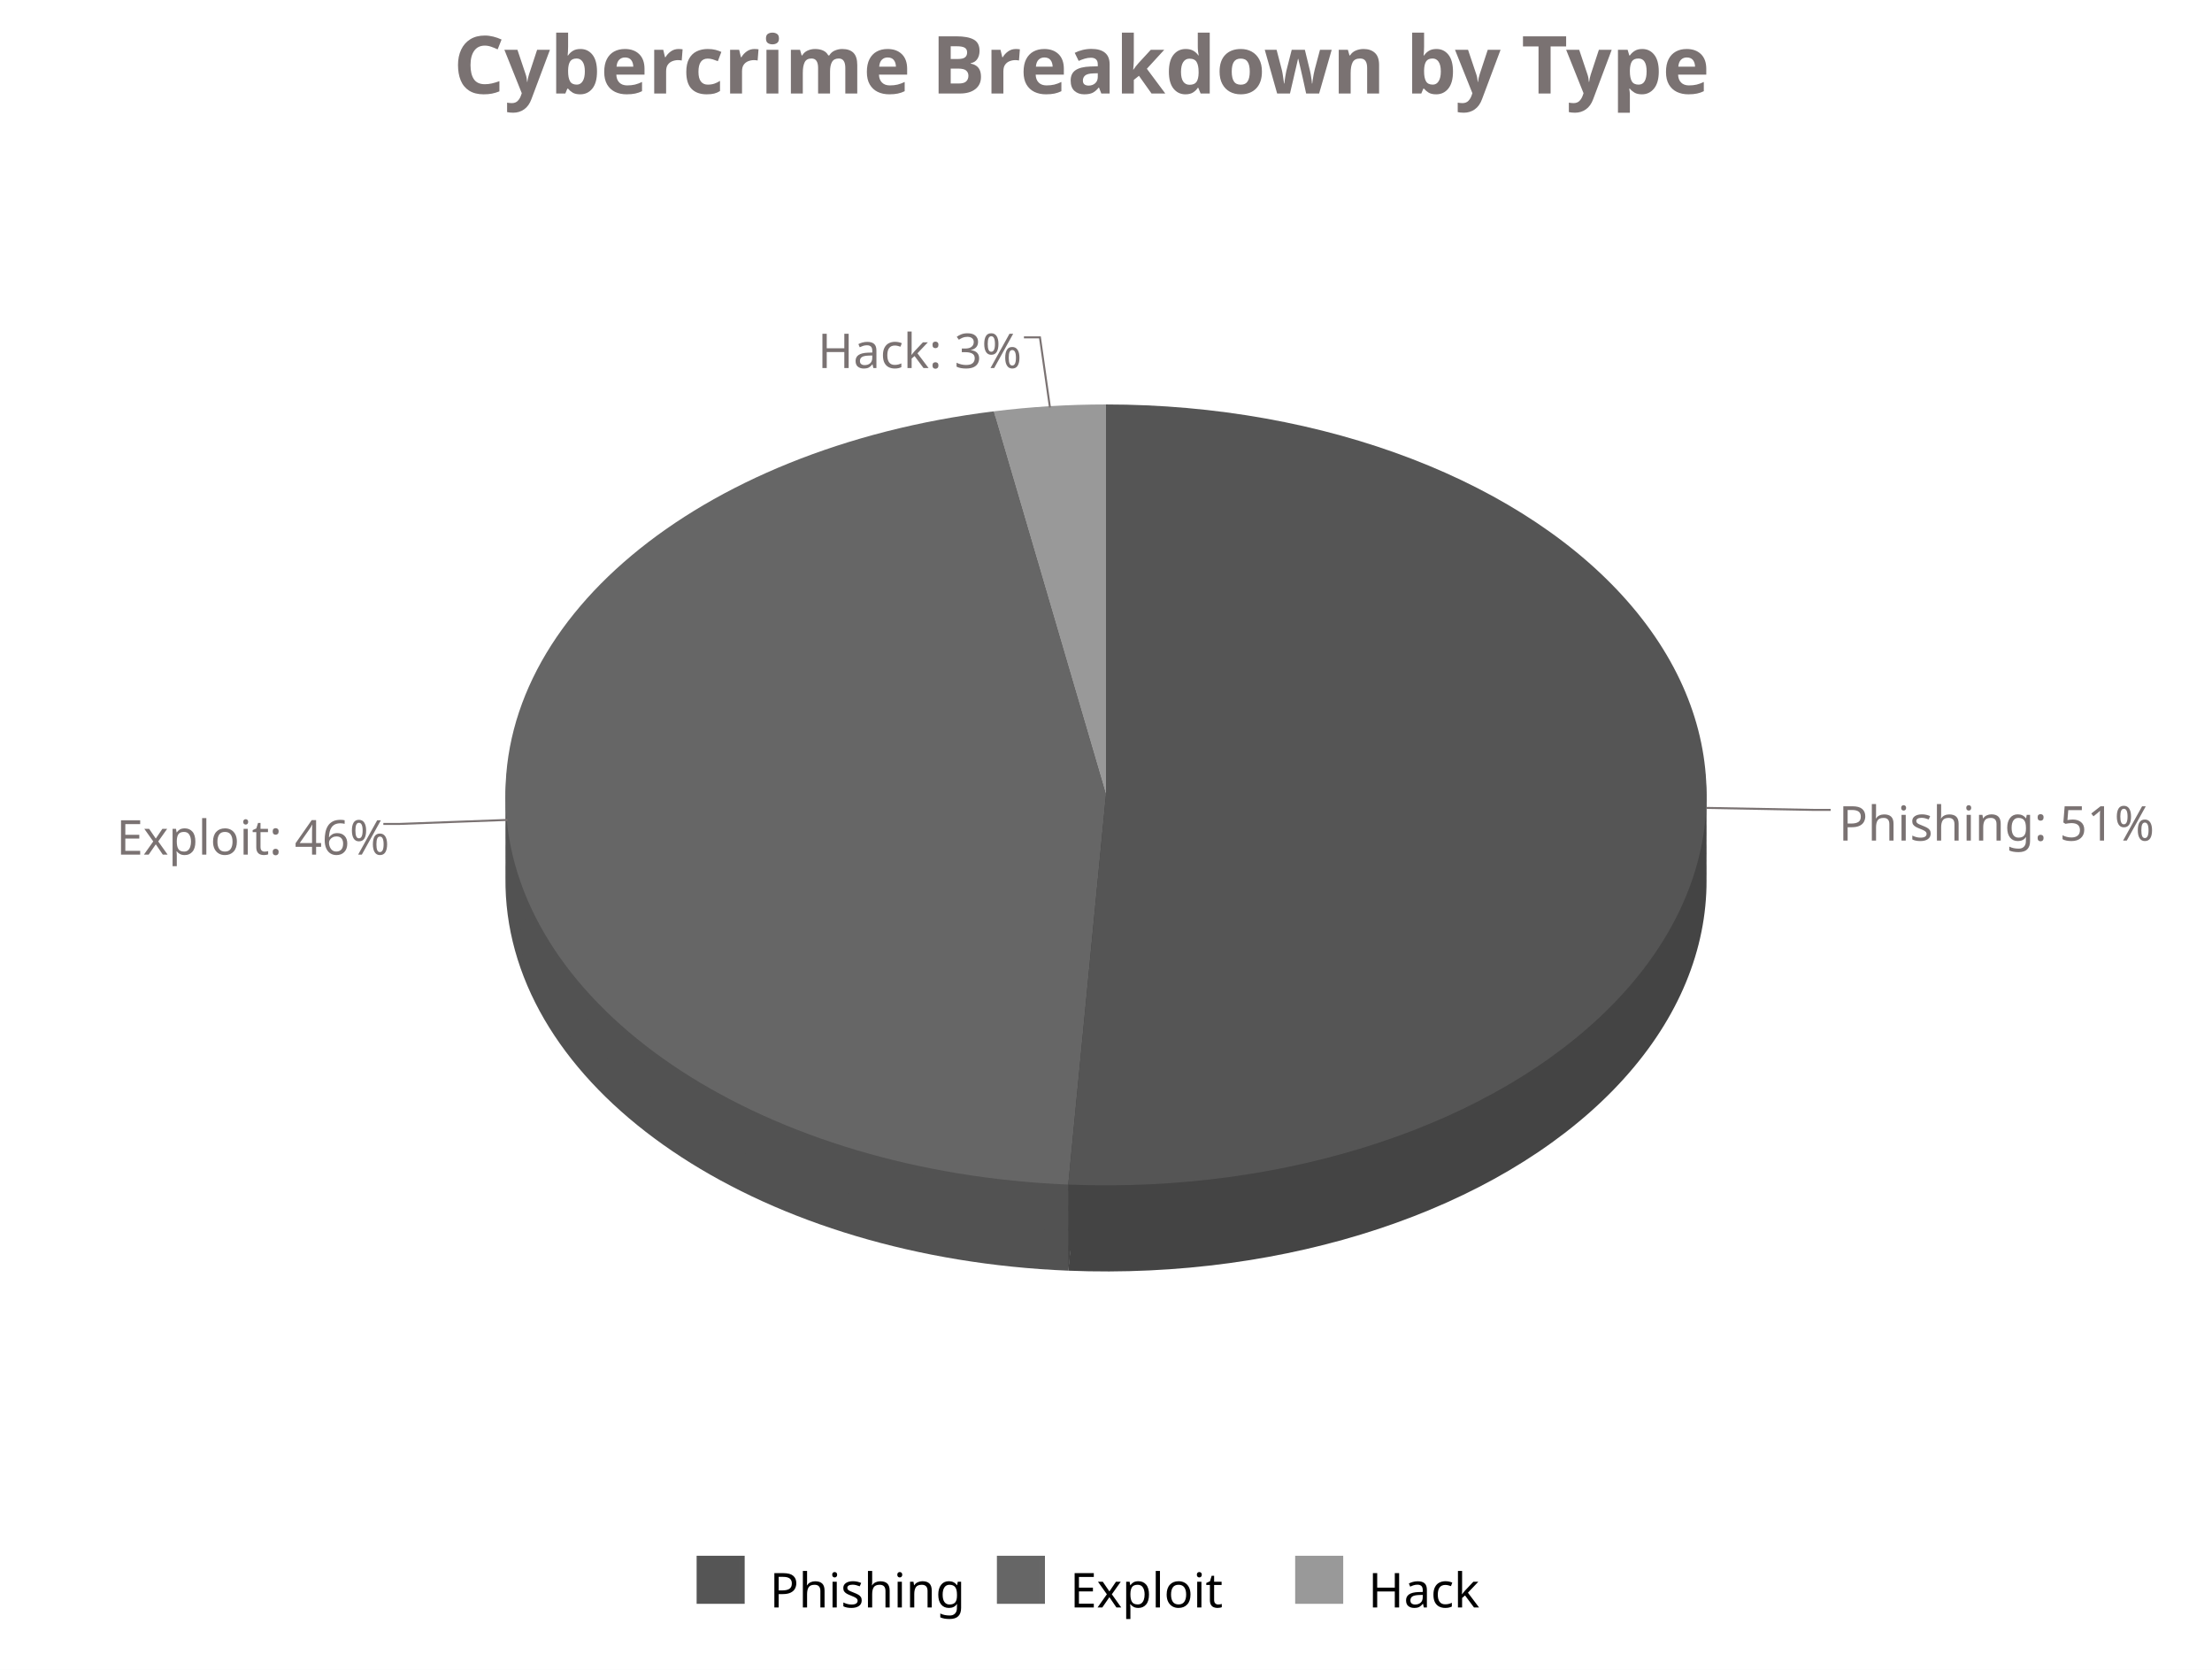
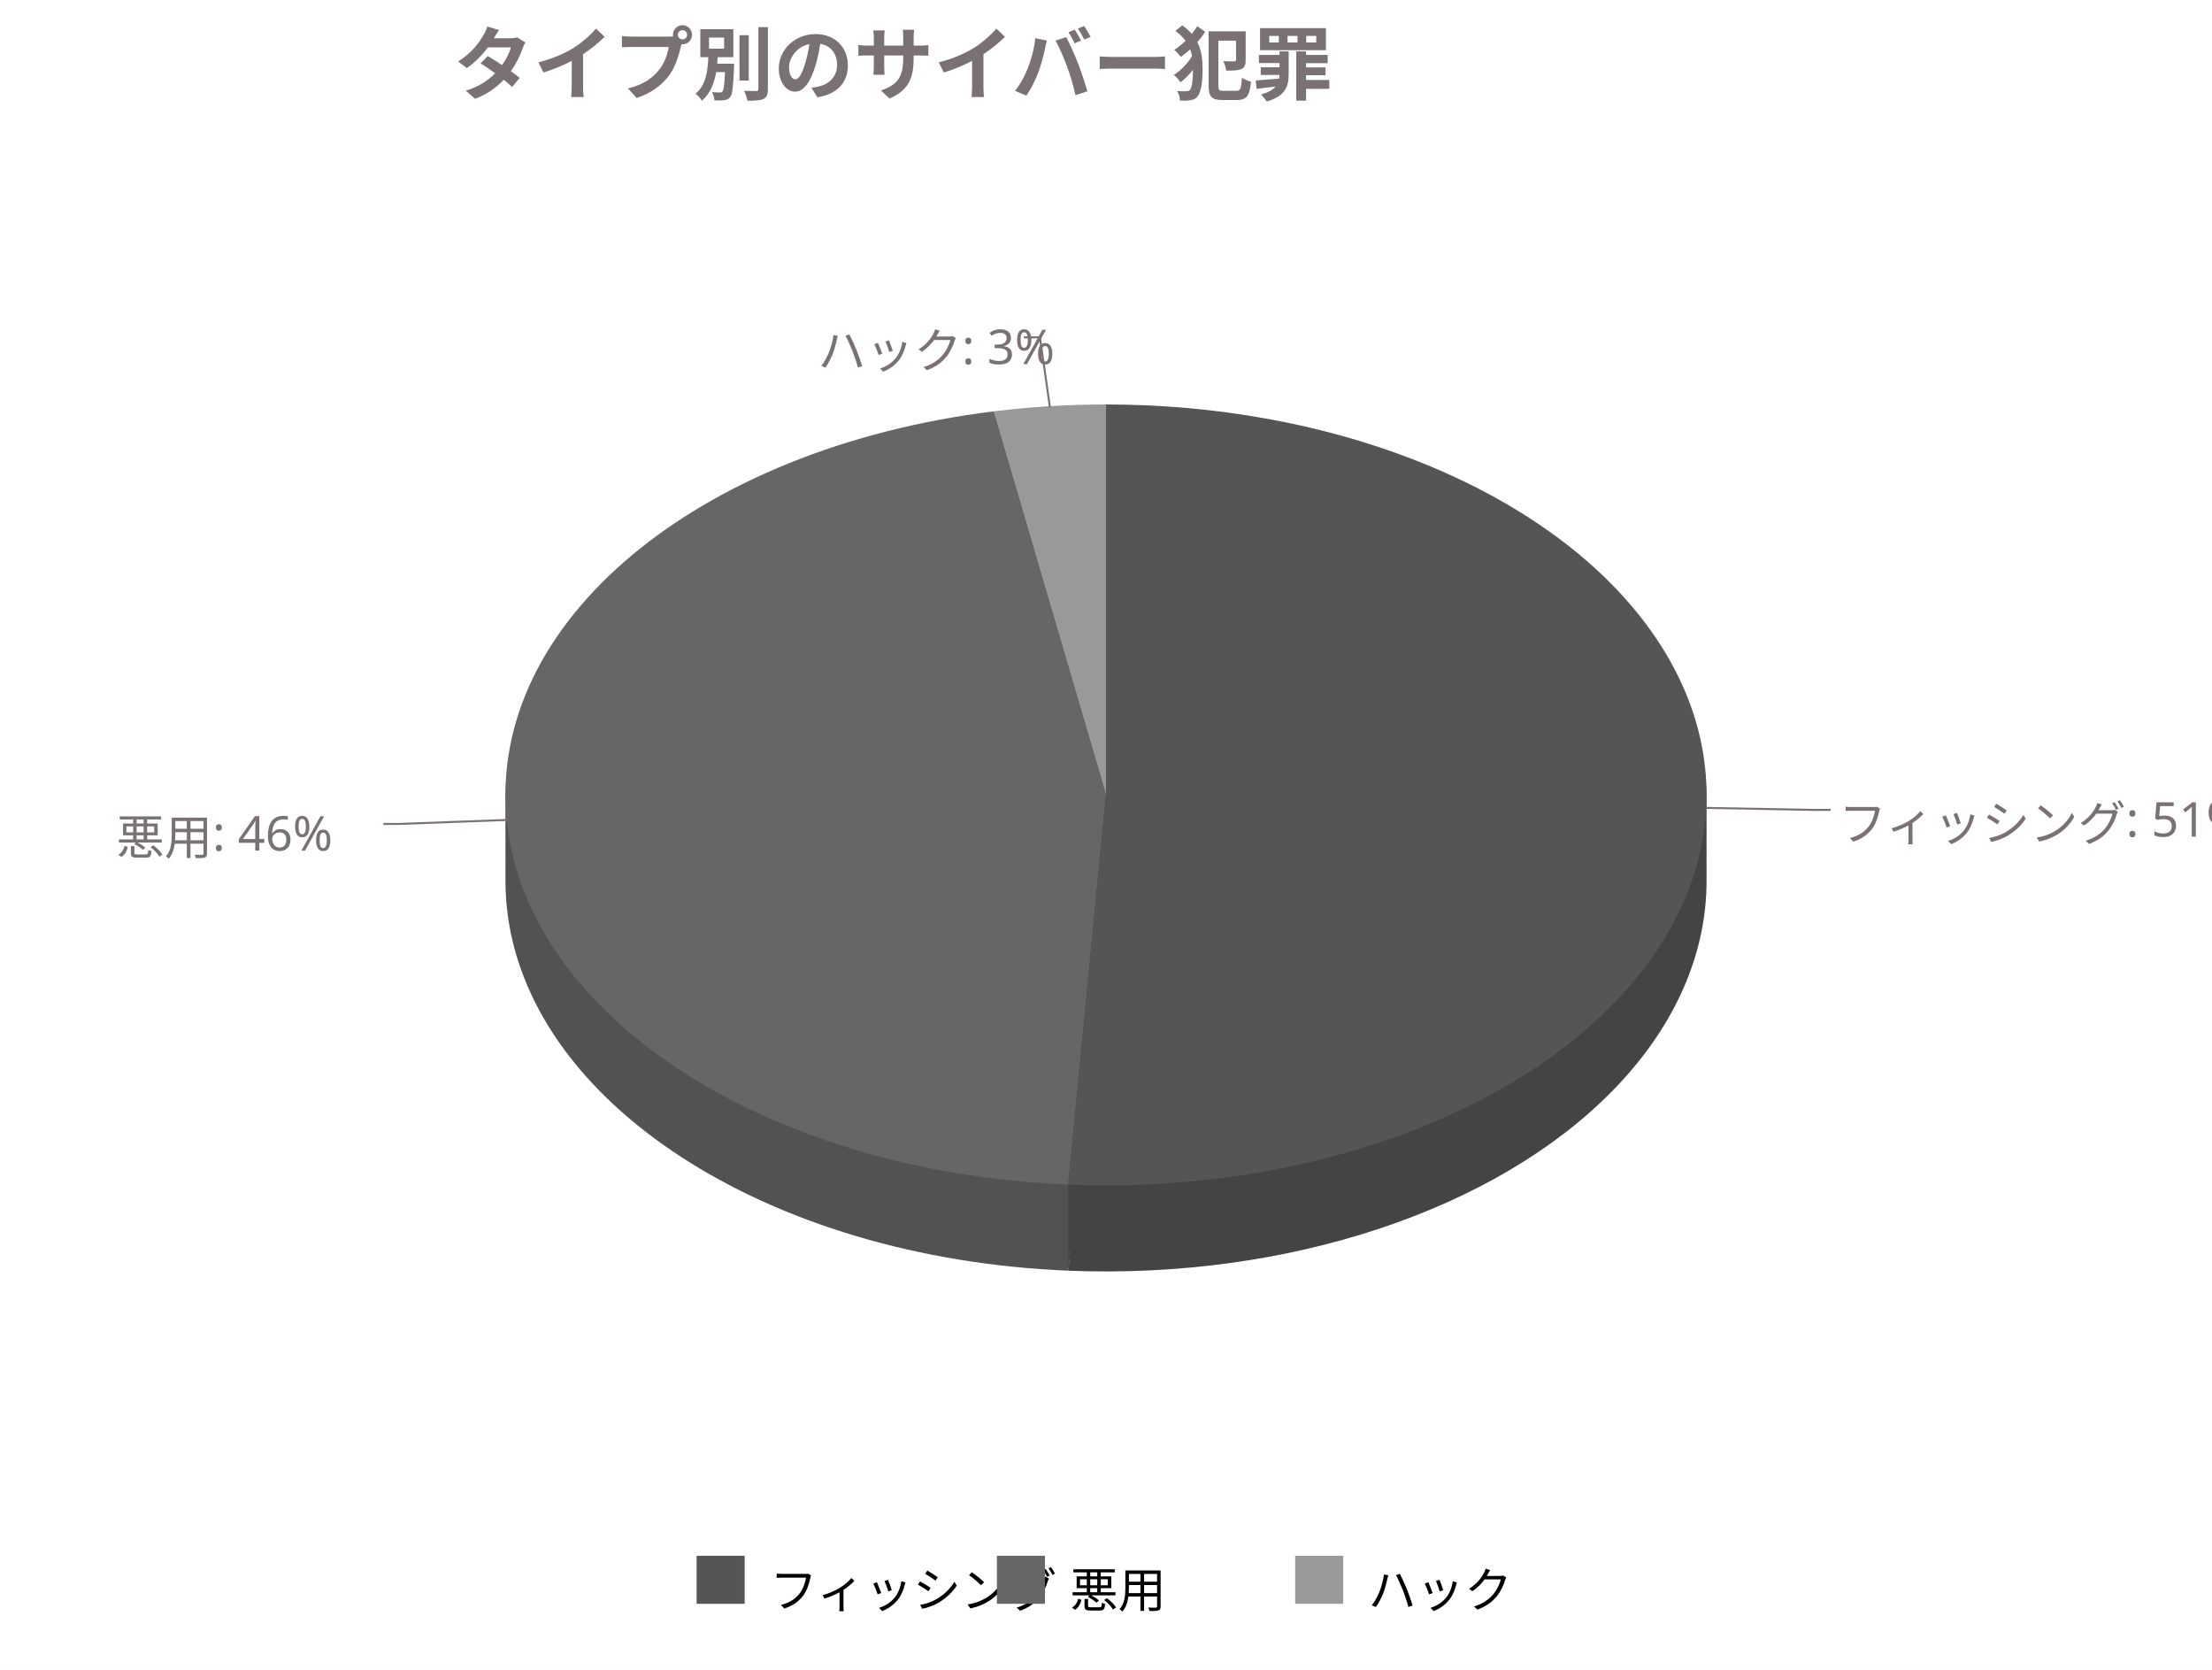
<svg xmlns="http://www.w3.org/2000/svg" version="1.1" width="1105" height="834" viewBox="0 0 1105 834" xml:space="preserve">
  <defs />
  <rect x="0" y="0" width="1105" height="834" fill="#FFFFFF" />
  <g style="stroke: none; stroke-width: 1; stroke-dasharray: none; stroke-linecap: butt; stroke-linejoin: miter; stroke-miterlimit: 10; fill: none; fill-rule: nonzero; opacity: 1" transform="translate(0 0)">
    <path d="M 0.5 0.5 L 1104.5 0.5 L 1104.5 768.5 L 0.5 768.5 Z" style="stroke:#000000;stroke-opacity:1; stroke-opacity: 0; stroke-width: 1; stroke-dasharray: none; stroke-linecap: butt; stroke-linejoin: miter; stroke-miterlimit: 10;fill:#FFFFFF;fill-opacity:1; fill-opacity: 0; fill-rule: nonzero; opacity: 1" transform="" stroke-linecap="round" />
    <path d="M 552.5 440 L 496.286 248.454 A 300 195 0 0 1 552.5 245 L 552.5 440 Z" style="stroke: none; stroke-width: 1; stroke-dasharray: none; stroke-linecap: butt; stroke-linejoin: miter; stroke-miterlimit: 10;fill:#7A7A7A;fill-opacity:1; fill-rule: nonzero; opacity: 1" transform=" matrix(1 0 0 1 0 0) " stroke-linecap="round" />
    <path d="M 552.5 440 L 496.286 248.454 A 300 195 0 0 1 552.5 245 L 552.5 440 Z" style="stroke: none; stroke-width: 1; stroke-dasharray: none; stroke-linecap: butt; stroke-linejoin: miter; stroke-miterlimit: 10;fill:#7A7A7A;fill-opacity:1; fill-rule: nonzero; opacity: 1" transform=" matrix(1 0 0 1 0 -10) " stroke-linecap="round" />
    <path d="M 552.5 440 L 496.286 248.454 A 300 195 0 0 1 552.5 245 L 552.5 440 Z" style="stroke: none; stroke-width: 1; stroke-dasharray: none; stroke-linecap: butt; stroke-linejoin: miter; stroke-miterlimit: 10;fill:#7A7A7A;fill-opacity:1; fill-rule: nonzero; opacity: 1" transform=" matrix(1 0 0 1 0 -20) " stroke-linecap="round" />
    <path d="M 552.5 440 L 496.286 248.454 A 300 195 0 0 1 552.5 245 L 552.5 440 Z" style="stroke: none; stroke-width: 1; stroke-dasharray: none; stroke-linecap: butt; stroke-linejoin: miter; stroke-miterlimit: 10;fill:#7A7A7A;fill-opacity:1; fill-rule: nonzero; opacity: 1" transform=" matrix(1 0 0 1 0 -30) " stroke-linecap="round" />
    <path d="M 552.5 440 L 496.286 248.454 A 300 195 0 0 1 552.5 245 L 552.5 440 Z" style="stroke: none; stroke-width: 1; stroke-dasharray: none; stroke-linecap: butt; stroke-linejoin: miter; stroke-miterlimit: 10;fill:#7A7A7A;fill-opacity:1; fill-rule: nonzero; opacity: 1" transform=" matrix(1 0 0 1 0 -40) " stroke-linecap="round" />
    <path d="M 552.5 397 L 552.5 440 L 496.286 248.454 L 496.286 205.454 L 552.5 397 Z" style="stroke: none; stroke-width: 1; stroke-dasharray: none; stroke-linecap: butt; stroke-linejoin: miter; stroke-miterlimit: 10;fill:#7A7A7A;fill-opacity:1; fill-rule: nonzero; opacity: 1" transform=" matrix(1 0 0 1 0 0) " stroke-linecap="round" />
    <path d="M 552.5 202 L 552.5 245 L 552.5 440 L 552.5 397 L 552.5 202 Z" style="stroke: none; stroke-width: 1; stroke-dasharray: none; stroke-linecap: butt; stroke-linejoin: miter; stroke-miterlimit: 10;fill:#7A7A7A;fill-opacity:1; fill-rule: nonzero; opacity: 1" transform=" matrix(1 0 0 1 0 0) " stroke-linecap="round" />
    <path d="M 552.5 397 L 496.286 205.454 A 300 195 0 0 1 552.5 202 L 552.5 397 Z" style="stroke:#FFFFFF;stroke-opacity:1; stroke-opacity: 0; stroke-width: 5; stroke-dasharray: none; stroke-linecap: butt; stroke-linejoin: miter; stroke-miterlimit: 10;fill:#999999;fill-opacity:1; fill-rule: nonzero; opacity: 1" transform=" matrix(1 0 0 1 0 0) " stroke-linecap="round" />
    <path d="M 524.5 203.5 L 519.5 168.5 L 511.5 168.5" style="stroke:#7A7272;stroke-opacity:1; stroke-width: 1; stroke-dasharray: none; stroke-linecap: butt; stroke-linejoin: miter; stroke-miterlimit: 10; fill: none; fill-rule: nonzero; opacity: 1" transform=" matrix(1 0 0 1 0 0) " stroke-linecap="round" />
    <path d="M 552.5 440 L 533.663 634.615 A 300 195 0 0 1 496.286 248.454 L 552.5 440 Z" style="stroke: none; stroke-width: 1; stroke-dasharray: none; stroke-linecap: butt; stroke-linejoin: miter; stroke-miterlimit: 10;fill:#525252;fill-opacity:1; fill-rule: nonzero; opacity: 1" transform=" matrix(1 0 0 1 0 0) " stroke-linecap="round" />
    <path d="M 552.5 440 L 533.663 634.615 A 300 195 0 0 1 496.286 248.454 L 552.5 440 Z" style="stroke: none; stroke-width: 1; stroke-dasharray: none; stroke-linecap: butt; stroke-linejoin: miter; stroke-miterlimit: 10;fill:#525252;fill-opacity:1; fill-rule: nonzero; opacity: 1" transform=" matrix(1 0 0 1 0 -10) " stroke-linecap="round" />
    <path d="M 552.5 440 L 533.663 634.615 A 300 195 0 0 1 496.286 248.454 L 552.5 440 Z" style="stroke: none; stroke-width: 1; stroke-dasharray: none; stroke-linecap: butt; stroke-linejoin: miter; stroke-miterlimit: 10;fill:#525252;fill-opacity:1; fill-rule: nonzero; opacity: 1" transform=" matrix(1 0 0 1 0 -20) " stroke-linecap="round" />
    <path d="M 552.5 440 L 533.663 634.615 A 300 195 0 0 1 496.286 248.454 L 552.5 440 Z" style="stroke: none; stroke-width: 1; stroke-dasharray: none; stroke-linecap: butt; stroke-linejoin: miter; stroke-miterlimit: 10;fill:#525252;fill-opacity:1; fill-rule: nonzero; opacity: 1" transform=" matrix(1 0 0 1 0 -30) " stroke-linecap="round" />
    <path d="M 552.5 440 L 533.663 634.615 A 300 195 0 0 1 496.286 248.454 L 552.5 440 Z" style="stroke: none; stroke-width: 1; stroke-dasharray: none; stroke-linecap: butt; stroke-linejoin: miter; stroke-miterlimit: 10;fill:#525252;fill-opacity:1; fill-rule: nonzero; opacity: 1" transform=" matrix(1 0 0 1 0 -40) " stroke-linecap="round" />
    <path d="M 552.5 397 L 552.5 440 L 533.663 634.615 L 533.663 591.615 L 552.5 397 Z" style="stroke: none; stroke-width: 1; stroke-dasharray: none; stroke-linecap: butt; stroke-linejoin: miter; stroke-miterlimit: 10;fill:#525252;fill-opacity:1; fill-rule: nonzero; opacity: 1" transform=" matrix(1 0 0 1 0 0) " stroke-linecap="round" />
    <path d="M 496.286 205.454 L 496.286 248.454 L 552.5 440 L 552.5 397 L 496.286 205.454 Z" style="stroke: none; stroke-width: 1; stroke-dasharray: none; stroke-linecap: butt; stroke-linejoin: miter; stroke-miterlimit: 10;fill:#525252;fill-opacity:1; fill-rule: nonzero; opacity: 1" transform=" matrix(1 0 0 1 0 0) " stroke-linecap="round" />
    <path d="M 552.5 397 L 533.663 591.615 A 300 195 0 0 1 496.286 205.454 L 552.5 397 Z" style="stroke:#FFFFFF;stroke-opacity:1; stroke-opacity: 0; stroke-width: 5; stroke-dasharray: none; stroke-linecap: butt; stroke-linejoin: miter; stroke-miterlimit: 10;fill:#666666;fill-opacity:1; fill-rule: nonzero; opacity: 1" transform=" matrix(1 0 0 1 0 0) " stroke-linecap="round" />
    <path d="M 253.5 409.5 L 199.5 411.5 L 191.5 411.5" style="stroke:#7A7272;stroke-opacity:1; stroke-width: 1; stroke-dasharray: none; stroke-linecap: butt; stroke-linejoin: miter; stroke-miterlimit: 10; fill: none; fill-rule: nonzero; opacity: 1" transform=" matrix(1 0 0 1 0 0) " stroke-linecap="round" />
    <path d="M 552.5 440 L 552.5 245 A 300 195 0 1 1 533.663 634.615 L 552.5 440 Z" style="stroke: none; stroke-width: 1; stroke-dasharray: none; stroke-linecap: butt; stroke-linejoin: miter; stroke-miterlimit: 10;fill:#444444;fill-opacity:1; fill-rule: nonzero; opacity: 1" transform=" matrix(1 0 0 1 0 0) " stroke-linecap="round" />
    <path d="M 552.5 440 L 552.5 245 A 300 195 0 1 1 533.663 634.615 L 552.5 440 Z" style="stroke: none; stroke-width: 1; stroke-dasharray: none; stroke-linecap: butt; stroke-linejoin: miter; stroke-miterlimit: 10;fill:#444444;fill-opacity:1; fill-rule: nonzero; opacity: 1" transform=" matrix(1 0 0 1 0 -10) " stroke-linecap="round" />
    <path d="M 552.5 440 L 552.5 245 A 300 195 0 1 1 533.663 634.615 L 552.5 440 Z" style="stroke: none; stroke-width: 1; stroke-dasharray: none; stroke-linecap: butt; stroke-linejoin: miter; stroke-miterlimit: 10;fill:#444444;fill-opacity:1; fill-rule: nonzero; opacity: 1" transform=" matrix(1 0 0 1 0 -20) " stroke-linecap="round" />
    <path d="M 552.5 440 L 552.5 245 A 300 195 0 1 1 533.663 634.615 L 552.5 440 Z" style="stroke: none; stroke-width: 1; stroke-dasharray: none; stroke-linecap: butt; stroke-linejoin: miter; stroke-miterlimit: 10;fill:#444444;fill-opacity:1; fill-rule: nonzero; opacity: 1" transform=" matrix(1 0 0 1 0 -30) " stroke-linecap="round" />
    <path d="M 552.5 440 L 552.5 245 A 300 195 0 1 1 533.663 634.615 L 552.5 440 Z" style="stroke: none; stroke-width: 1; stroke-dasharray: none; stroke-linecap: butt; stroke-linejoin: miter; stroke-miterlimit: 10;fill:#444444;fill-opacity:1; fill-rule: nonzero; opacity: 1" transform=" matrix(1 0 0 1 0 -40) " stroke-linecap="round" />
    <path d="M 552.5 397 L 552.5 440 L 552.5 245 L 552.5 202 L 552.5 397 Z" style="stroke: none; stroke-width: 1; stroke-dasharray: none; stroke-linecap: butt; stroke-linejoin: miter; stroke-miterlimit: 10;fill:#444444;fill-opacity:1; fill-rule: nonzero; opacity: 1" transform=" matrix(1 0 0 1 0 0) " stroke-linecap="round" />
    <path d="M 533.663 591.615 L 533.663 634.615 L 552.5 440 L 552.5 397 L 533.663 591.615 Z" style="stroke: none; stroke-width: 1; stroke-dasharray: none; stroke-linecap: butt; stroke-linejoin: miter; stroke-miterlimit: 10;fill:#444444;fill-opacity:1; fill-rule: nonzero; opacity: 1" transform=" matrix(1 0 0 1 0 0) " stroke-linecap="round" />
    <path d="M 552.5 397 L 552.5 202 A 300 195 0 1 1 533.663 591.615 L 552.5 397 Z" style="stroke:#FFFFFF;stroke-opacity:1; stroke-opacity: 0; stroke-width: 5; stroke-dasharray: none; stroke-linecap: butt; stroke-linejoin: miter; stroke-miterlimit: 10;fill:#555555;fill-opacity:1; fill-rule: nonzero; opacity: 1" transform=" matrix(1 0 0 1 0 0) " stroke-linecap="round" />
    <path d="M 852.5 403.5 L 906.5 404.5 L 914.5 404.5" style="stroke:#7A7272;stroke-opacity:1; stroke-width: 1; stroke-dasharray: none; stroke-linecap: butt; stroke-linejoin: miter; stroke-miterlimit: 10; fill: none; fill-rule: nonzero; opacity: 1" transform=" matrix(1 0 0 1 0 0) " stroke-linecap="round" />
    <g transform=" matrix(1 0 0 1 918 404) ">
      <text xml:space="preserve" font-family="segoe ui" font-size="24" font-weight="normal" style="stroke: none; stroke-width: 1; stroke-dasharray: none; stroke-linecap: butt; stroke-linejoin: miter; stroke-miterlimit: 10;fill:#7A7272;fill-opacity:1; fill-rule: nonzero; opacity: 1; white-space: pre">
-         <tspan x="0.5" y="15.82" fill="rgba(122,114,114,1)">Phishing: 51%</tspan>
+         <tspan x="0.5" y="15.82" fill="rgba(122,114,114,1)">フィッシング: 51%</tspan>
      </text>
    </g>
    <g transform=" matrix(1 0 0 1 187 411) ">
      <text xml:space="preserve" font-family="segoe ui" font-size="24" font-weight="normal" style="stroke: none; stroke-width: 1; stroke-dasharray: none; stroke-linecap: butt; stroke-linejoin: miter; stroke-miterlimit: 10;fill:#7A7272;fill-opacity:1; fill-rule: nonzero; opacity: 1; white-space: pre">
-         <tspan x="-128.88" y="15.82" fill="rgba(122,114,114,1)">Exploit: 46%</tspan>
+         <tspan x="-128.88" y="15.82" fill="rgba(122,114,114,1)">悪用: 46%</tspan>
      </text>
    </g>
    <g transform=" matrix(1 0 0 1 507 168) ">
      <text xml:space="preserve" font-family="segoe ui" font-size="24" font-weight="normal" style="stroke: none; stroke-width: 1; stroke-dasharray: none; stroke-linecap: butt; stroke-linejoin: miter; stroke-miterlimit: 10;fill:#7A7272;fill-opacity:1; fill-rule: nonzero; opacity: 1; white-space: pre">
-         <tspan x="-98.49" y="15.82" fill="rgba(122,114,114,1)">Hack: 3%</tspan>
+         <tspan x="-98.49" y="15.82" fill="rgba(122,114,114,1)">ハック: 3%</tspan>
      </text>
    </g>
    <g transform=" matrix(1 0 0 1 553 20) ">
      <text xml:space="preserve" font-family="segoe ui" font-size="40" font-weight="bold" style="stroke: none; stroke-width: 1; stroke-dasharray: none; stroke-linecap: butt; stroke-linejoin: miter; stroke-miterlimit: 10;fill:#7A7272;fill-opacity:1; fill-rule: nonzero; opacity: 1; white-space: pre">
-         <tspan x="-326.52" y="26.7" fill="rgba(122,114,114,1)">Cybercrime Breakdown by Type</tspan>
+         <tspan x="-326.52" y="26.7" fill="rgba(122,114,114,1)">タイプ別のサイバー犯罪</tspan>
      </text>
    </g>
  </g>
  <g style="stroke: none; stroke-width: 1; stroke-dasharray: none; stroke-linecap: butt; stroke-linejoin: miter; stroke-miterlimit: 10; fill: none; fill-rule: nonzero; opacity: 1" transform="translate(0 769)">
    <path d="M 0.5 0.5 L 1104.5 0.5 L 1104.5 54.5 L 0.5 54.5 Z" style="stroke:#000000;stroke-opacity:1; stroke-opacity: 0; stroke-width: 1; stroke-dasharray: none; stroke-linecap: butt; stroke-linejoin: miter; stroke-miterlimit: 10;fill:#FFFFFF;fill-opacity:1; fill-opacity: 0; fill-rule: nonzero; opacity: 1" transform=" matrix(1 0 0 1 0 0) " stroke-linecap="round" />
    <path d="M -9.5 11.5 L 11.5 11.5 L 11.5 -9.5 L -9.5 -9.5 Z" style="stroke:#555555;stroke-opacity:1; stroke-width: 3; stroke-dasharray: none; stroke-linecap: butt; stroke-linejoin: miter; stroke-miterlimit: 10;fill:#555555;fill-opacity:1; fill-rule: nonzero; opacity: 1" transform=" matrix(1 0 0 1 359 19) " stroke-linecap="round" />
    <path d="M -7.5 -7.5 L 9.5 9.5" style="stroke:#FFFFFF;stroke-opacity:1; stroke-opacity: 0; stroke-width: 3; stroke-dasharray: none; stroke-linecap: butt; stroke-linejoin: miter; stroke-miterlimit: 10; fill: none; fill-rule: nonzero; opacity: 0" transform=" matrix(1 0 0 1 359 19) " stroke-linecap="round" />
    <path d="M -7.5 9.5 L 9.5 -7.5" style="stroke:#FFFFFF;stroke-opacity:1; stroke-opacity: 0; stroke-width: 3; stroke-dasharray: none; stroke-linecap: butt; stroke-linejoin: miter; stroke-miterlimit: 10; fill: none; fill-rule: nonzero; opacity: 0" transform=" matrix(1 0 0 1 359 19) " stroke-linecap="round" />
    <g transform=" matrix(1 0 0 1 384 18) ">
      <text xml:space="preserve" font-family="segoe ui" font-size="24" font-weight="normal" style="stroke: none; stroke-width: 1; stroke-dasharray: none; stroke-linecap: butt; stroke-linejoin: miter; stroke-miterlimit: 10;fill:#000000;fill-opacity:1; fill-rule: nonzero; opacity: 1; white-space: pre">
-         <tspan x="0.5" y="15.82" fill="rgba(0,0,0,1)">Phishing</tspan>
+         <tspan x="0.5" y="15.82" fill="rgba(0,0,0,1)">フィッシング</tspan>
      </text>
    </g>
    <rect x="21" y="0" rx="0" ry="0" width="90.125" height="31" style="stroke: none; stroke-width: 0; stroke-dasharray: none; stroke-linecap: butt; stroke-linejoin: miter; stroke-miterlimit: 10;fill:#FFFFFF;fill-opacity:1; fill-opacity: 0.005; fill-rule: nonzero; opacity: 1" transform=" matrix(1 0 0 1 348 10) " />
    <path d="M -9.5 11.5 L 11.5 11.5 L 11.5 -9.5 L -9.5 -9.5 Z" style="stroke:#666666;stroke-opacity:1; stroke-width: 3; stroke-dasharray: none; stroke-linecap: butt; stroke-linejoin: miter; stroke-miterlimit: 10;fill:#666666;fill-opacity:1; fill-rule: nonzero; opacity: 1" transform=" matrix(1 0 0 1 509 19) " stroke-linecap="round" />
    <path d="M -7.5 -7.5 L 9.5 9.5" style="stroke:#FFFFFF;stroke-opacity:1; stroke-opacity: 0; stroke-width: 3; stroke-dasharray: none; stroke-linecap: butt; stroke-linejoin: miter; stroke-miterlimit: 10; fill: none; fill-rule: nonzero; opacity: 0" transform=" matrix(1 0 0 1 509 19) " stroke-linecap="round" />
    <path d="M -7.5 9.5 L 9.5 -7.5" style="stroke:#FFFFFF;stroke-opacity:1; stroke-opacity: 0; stroke-width: 3; stroke-dasharray: none; stroke-linecap: butt; stroke-linejoin: miter; stroke-miterlimit: 10; fill: none; fill-rule: nonzero; opacity: 0" transform=" matrix(1 0 0 1 509 19) " stroke-linecap="round" />
    <g transform=" matrix(1 0 0 1 534 18) ">
      <text xml:space="preserve" font-family="segoe ui" font-size="24" font-weight="normal" style="stroke: none; stroke-width: 1; stroke-dasharray: none; stroke-linecap: butt; stroke-linejoin: miter; stroke-miterlimit: 10;fill:#000000;fill-opacity:1; fill-rule: nonzero; opacity: 1; white-space: pre">
-         <tspan x="0.5" y="15.82" fill="rgba(0,0,0,1)">Exploit</tspan>
+         <tspan x="0.5" y="15.82" fill="rgba(0,0,0,1)">悪用</tspan>
      </text>
    </g>
    <rect x="21" y="0" rx="0" ry="0" width="90.125" height="31" style="stroke: none; stroke-width: 0; stroke-dasharray: none; stroke-linecap: butt; stroke-linejoin: miter; stroke-miterlimit: 10;fill:#FFFFFF;fill-opacity:1; fill-opacity: 0.005; fill-rule: nonzero; opacity: 1" transform=" matrix(1 0 0 1 498 10) " />
    <path d="M -9.5 11.5 L 11.5 11.5 L 11.5 -9.5 L -9.5 -9.5 Z" style="stroke:#999999;stroke-opacity:1; stroke-width: 3; stroke-dasharray: none; stroke-linecap: butt; stroke-linejoin: miter; stroke-miterlimit: 10;fill:#999999;fill-opacity:1; fill-rule: nonzero; opacity: 1" transform=" matrix(1 0 0 1 658 19) " stroke-linecap="round" />
    <path d="M -7.5 -7.5 L 9.5 9.5" style="stroke:#FFFFFF;stroke-opacity:1; stroke-opacity: 0; stroke-width: 3; stroke-dasharray: none; stroke-linecap: butt; stroke-linejoin: miter; stroke-miterlimit: 10; fill: none; fill-rule: nonzero; opacity: 0" transform=" matrix(1 0 0 1 658 19) " stroke-linecap="round" />
    <path d="M -7.5 9.5 L 9.5 -7.5" style="stroke:#FFFFFF;stroke-opacity:1; stroke-opacity: 0; stroke-width: 3; stroke-dasharray: none; stroke-linecap: butt; stroke-linejoin: miter; stroke-miterlimit: 10; fill: none; fill-rule: nonzero; opacity: 0" transform=" matrix(1 0 0 1 658 19) " stroke-linecap="round" />
    <g transform=" matrix(1 0 0 1 683 18) ">
      <text xml:space="preserve" font-family="segoe ui" font-size="24" font-weight="normal" style="stroke: none; stroke-width: 1; stroke-dasharray: none; stroke-linecap: butt; stroke-linejoin: miter; stroke-miterlimit: 10;fill:#000000;fill-opacity:1; fill-rule: nonzero; opacity: 1; white-space: pre">
-         <tspan x="0.5" y="15.82" fill="rgba(0,0,0,1)">Hack</tspan>
+         <tspan x="0.5" y="15.82" fill="rgba(0,0,0,1)">ハック</tspan>
      </text>
    </g>
    <rect x="21" y="0" rx="0" ry="0" width="90.125" height="31" style="stroke: none; stroke-width: 0; stroke-dasharray: none; stroke-linecap: butt; stroke-linejoin: miter; stroke-miterlimit: 10;fill:#FFFFFF;fill-opacity:1; fill-opacity: 0.005; fill-rule: nonzero; opacity: 1" transform=" matrix(1 0 0 1 647 10) " />
  </g>
</svg>
